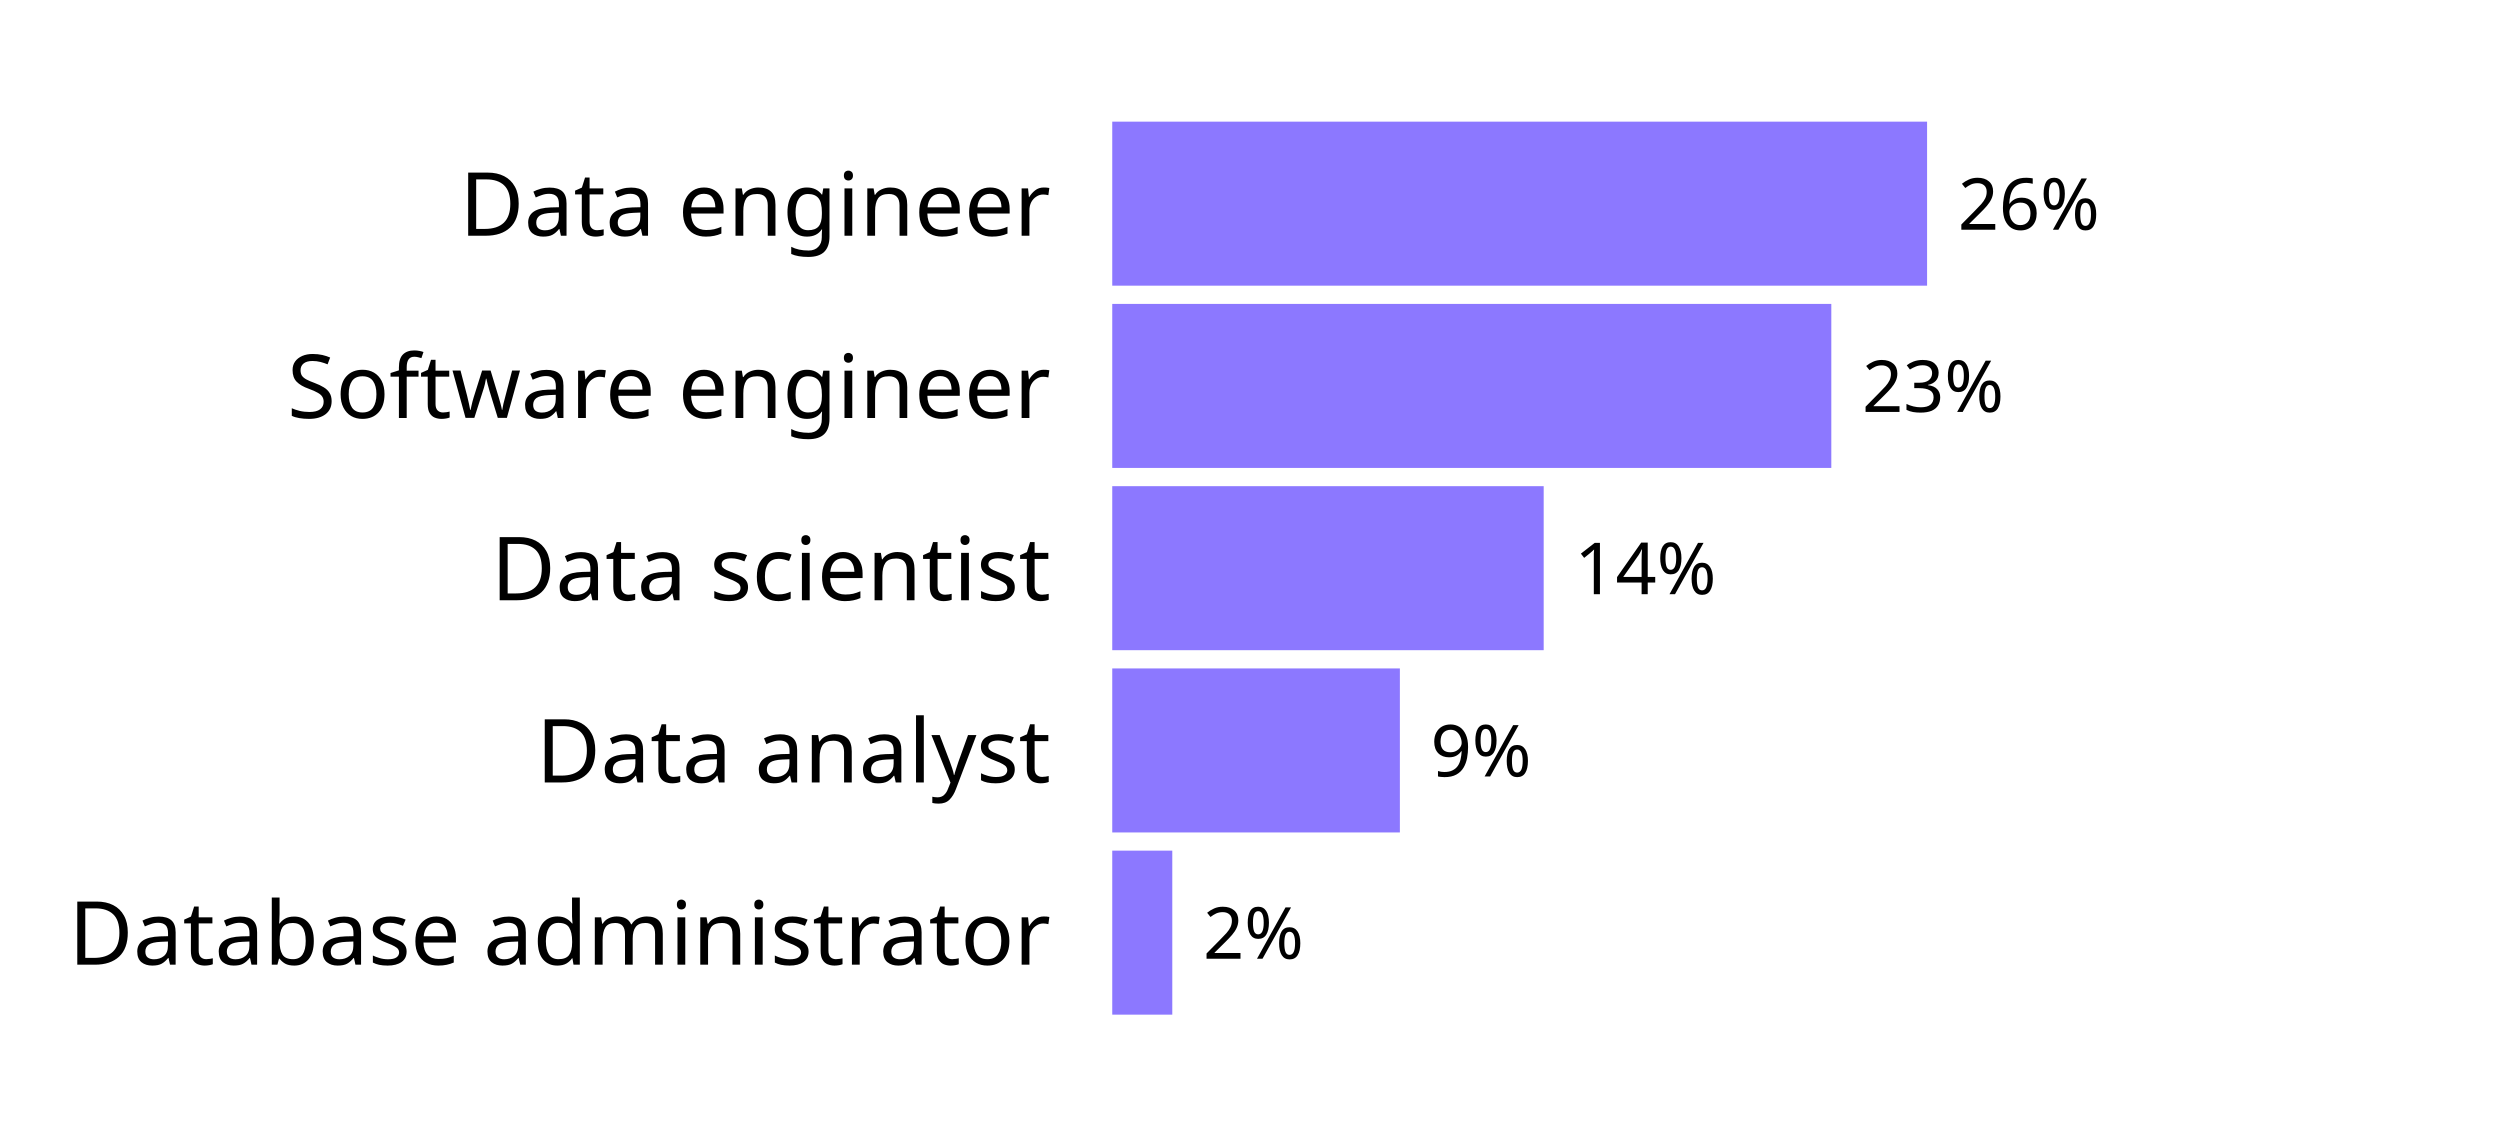
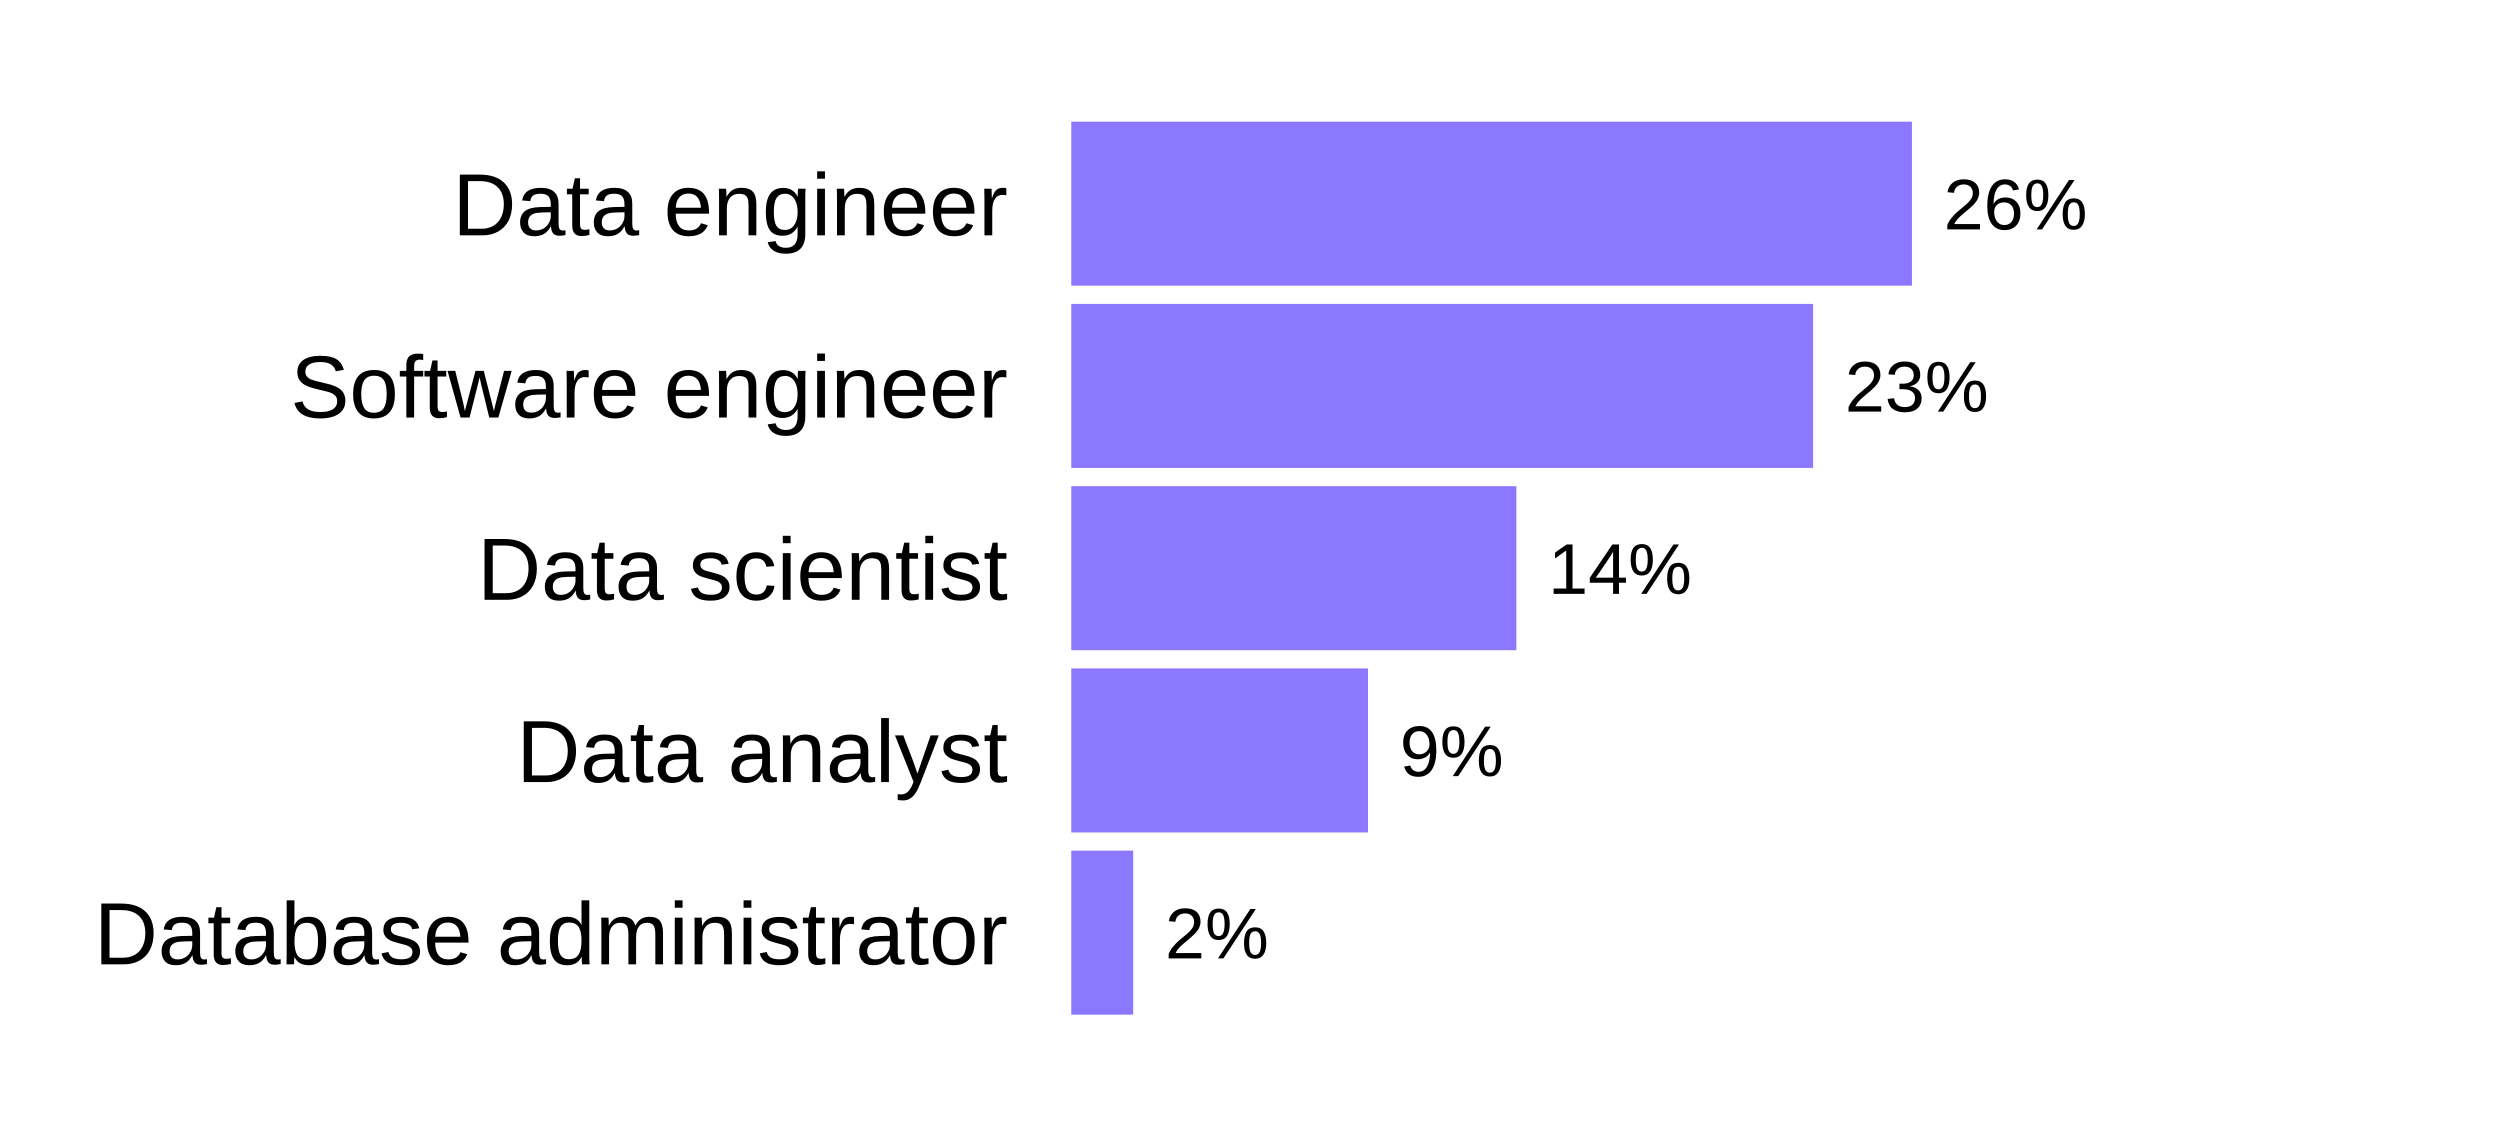
<svg xmlns="http://www.w3.org/2000/svg" class="svglite" width="396.00pt" height="180.00pt" viewBox="0 0 396.00 180.00">
  <defs>
    <style type="text/css">
    .svglite line, .svglite polyline, .svglite polygon, .svglite path, .svglite rect, .svglite circle {
      fill: none;
      stroke: #000000;
      stroke-linecap: round;
      stroke-linejoin: round;
      stroke-miterlimit: 10.00;
    }
    .svglite text {
      white-space: pre;
    }
  </style>
  </defs>
  <rect width="100%" height="100%" style="stroke: none; fill: none;" />
  <defs>
    <clipPath id="cpMC4wMHwzOTYuMDB8MC4wMHwxODAuMDA=">
      <rect x="0.00" y="0.00" width="396.00" height="180.00" />
    </clipPath>
  </defs>
  <g clip-path="url(#cpMC4wMHwzOTYuMDB8MC4wMHwxODAuMDA=)">
-     <rect x="176.18" y="19.27" width="129.07" height="25.98" style="stroke-width: 1.07; stroke: none; stroke-linecap: butt; stroke-linejoin: miter; fill: #8C78FF;" />
-     <rect x="176.18" y="48.14" width="113.90" height="25.98" style="stroke-width: 1.07; stroke: none; stroke-linecap: butt; stroke-linejoin: miter; fill: #8C78FF;" />
-     <rect x="176.18" y="77.01" width="68.34" height="25.98" style="stroke-width: 1.07; stroke: none; stroke-linecap: butt; stroke-linejoin: miter; fill: #8C78FF;" />
-     <rect x="176.18" y="105.88" width="45.56" height="25.98" style="stroke-width: 1.07; stroke: none; stroke-linecap: butt; stroke-linejoin: miter; fill: #8C78FF;" />
-     <rect x="176.18" y="134.74" width="9.51" height="25.98" style="stroke-width: 1.07; stroke: none; stroke-linecap: butt; stroke-linejoin: miter; fill: #8C78FF;" />
-     <text x="310.13" y="36.39" style="font-size: 11.38px; font-family: &quot;Suisse Intl&quot;;" textLength="25.06px" lengthAdjust="spacingAndGlyphs">26%</text>
-     <text x="294.96" y="65.25" style="font-size: 11.38px; font-family: &quot;Suisse Intl&quot;;" textLength="24.74px" lengthAdjust="spacingAndGlyphs">23%</text>
-     <text x="249.40" y="94.12" style="font-size: 11.38px; font-family: &quot;Suisse Intl&quot;;" textLength="22.64px" lengthAdjust="spacingAndGlyphs">14%</text>
-     <text x="226.62" y="122.99" style="font-size: 11.38px; font-family: &quot;Suisse Intl&quot;;" textLength="18.30px" lengthAdjust="spacingAndGlyphs">9%</text>
-     <text x="190.57" y="151.86" style="font-size: 11.38px; font-family: &quot;Suisse Intl&quot;;" textLength="18.06px" lengthAdjust="spacingAndGlyphs">2%</text>
-     <text x="166.42" y="152.81" text-anchor="end" style="font-size: 14.00px; font-family: &quot;Suisse Intl&quot;;" textLength="151.48px" lengthAdjust="spacingAndGlyphs">Database administrator</text>
-     <text x="166.42" y="123.94" text-anchor="end" style="font-size: 14.00px; font-family: &quot;Suisse Intl&quot;;" textLength="79.20px" lengthAdjust="spacingAndGlyphs">Data analyst</text>
-     <text x="166.42" y="95.08" text-anchor="end" style="font-size: 14.00px; font-family: &quot;Suisse Intl&quot;;" textLength="88.15px" lengthAdjust="spacingAndGlyphs">Data scientist</text>
-     <text x="166.42" y="66.21" text-anchor="end" style="font-size: 14.00px; font-family: &quot;Suisse Intl&quot;;" textLength="117.71px" lengthAdjust="spacingAndGlyphs">Software engineer</text>
-     <text x="166.42" y="37.34" text-anchor="end" style="font-size: 14.00px; font-family: &quot;Suisse Intl&quot;;" textLength="90.95px" lengthAdjust="spacingAndGlyphs">Data engineer</text>
+     <rect x="169.69" y="19.27" width="133.16" height="25.98" style="stroke-width: 1.07; stroke: none; stroke-linecap: butt; stroke-linejoin: miter; fill: #8C78FF;" />
+     <rect x="169.69" y="48.14" width="117.51" height="25.98" style="stroke-width: 1.07; stroke: none; stroke-linecap: butt; stroke-linejoin: miter; fill: #8C78FF;" />
+     <rect x="169.69" y="77.01" width="70.50" height="25.98" style="stroke-width: 1.07; stroke: none; stroke-linecap: butt; stroke-linejoin: miter; fill: #8C78FF;" />
+     <rect x="169.69" y="105.88" width="47.00" height="25.98" style="stroke-width: 1.07; stroke: none; stroke-linecap: butt; stroke-linejoin: miter; fill: #8C78FF;" />
+     <rect x="169.69" y="134.74" width="9.81" height="25.98" style="stroke-width: 1.07; stroke: none; stroke-linecap: butt; stroke-linejoin: miter; fill: #8C78FF;" />
+     <text x="307.88" y="36.34" style="font-size: 11.38px; font-family: &quot;Arial&quot;;" textLength="22.77px" lengthAdjust="spacingAndGlyphs">26%</text>
+     <text x="292.23" y="65.20" style="font-size: 11.38px; font-family: &quot;Arial&quot;;" textLength="22.77px" lengthAdjust="spacingAndGlyphs">23%</text>
+     <text x="245.23" y="94.07" style="font-size: 11.38px; font-family: &quot;Arial&quot;;" textLength="22.77px" lengthAdjust="spacingAndGlyphs">14%</text>
+     <text x="221.73" y="122.94" style="font-size: 11.38px; font-family: &quot;Arial&quot;;" textLength="16.44px" lengthAdjust="spacingAndGlyphs">9%</text>
+     <text x="184.54" y="151.81" style="font-size: 11.38px; font-family: &quot;Arial&quot;;" textLength="16.44px" lengthAdjust="spacingAndGlyphs">2%</text>
+     <text x="159.63" y="152.75" text-anchor="end" style="font-size: 14.00px; font-family: &quot;Arial&quot;;" textLength="144.68px" lengthAdjust="spacingAndGlyphs">Database administrator</text>
+     <text x="159.63" y="123.88" text-anchor="end" style="font-size: 14.00px; font-family: &quot;Arial&quot;;" textLength="77.80px" lengthAdjust="spacingAndGlyphs">Data analyst</text>
+     <text x="159.63" y="95.01" text-anchor="end" style="font-size: 14.00px; font-family: &quot;Arial&quot;;" textLength="84.01px" lengthAdjust="spacingAndGlyphs">Data scientist</text>
+     <text x="159.63" y="66.14" text-anchor="end" style="font-size: 14.00px; font-family: &quot;Arial&quot;;" textLength="113.59px" lengthAdjust="spacingAndGlyphs">Software engineer</text>
+     <text x="159.63" y="37.28" text-anchor="end" style="font-size: 14.00px; font-family: &quot;Arial&quot;;" textLength="87.92px" lengthAdjust="spacingAndGlyphs">Data engineer</text>
  </g>
</svg>
